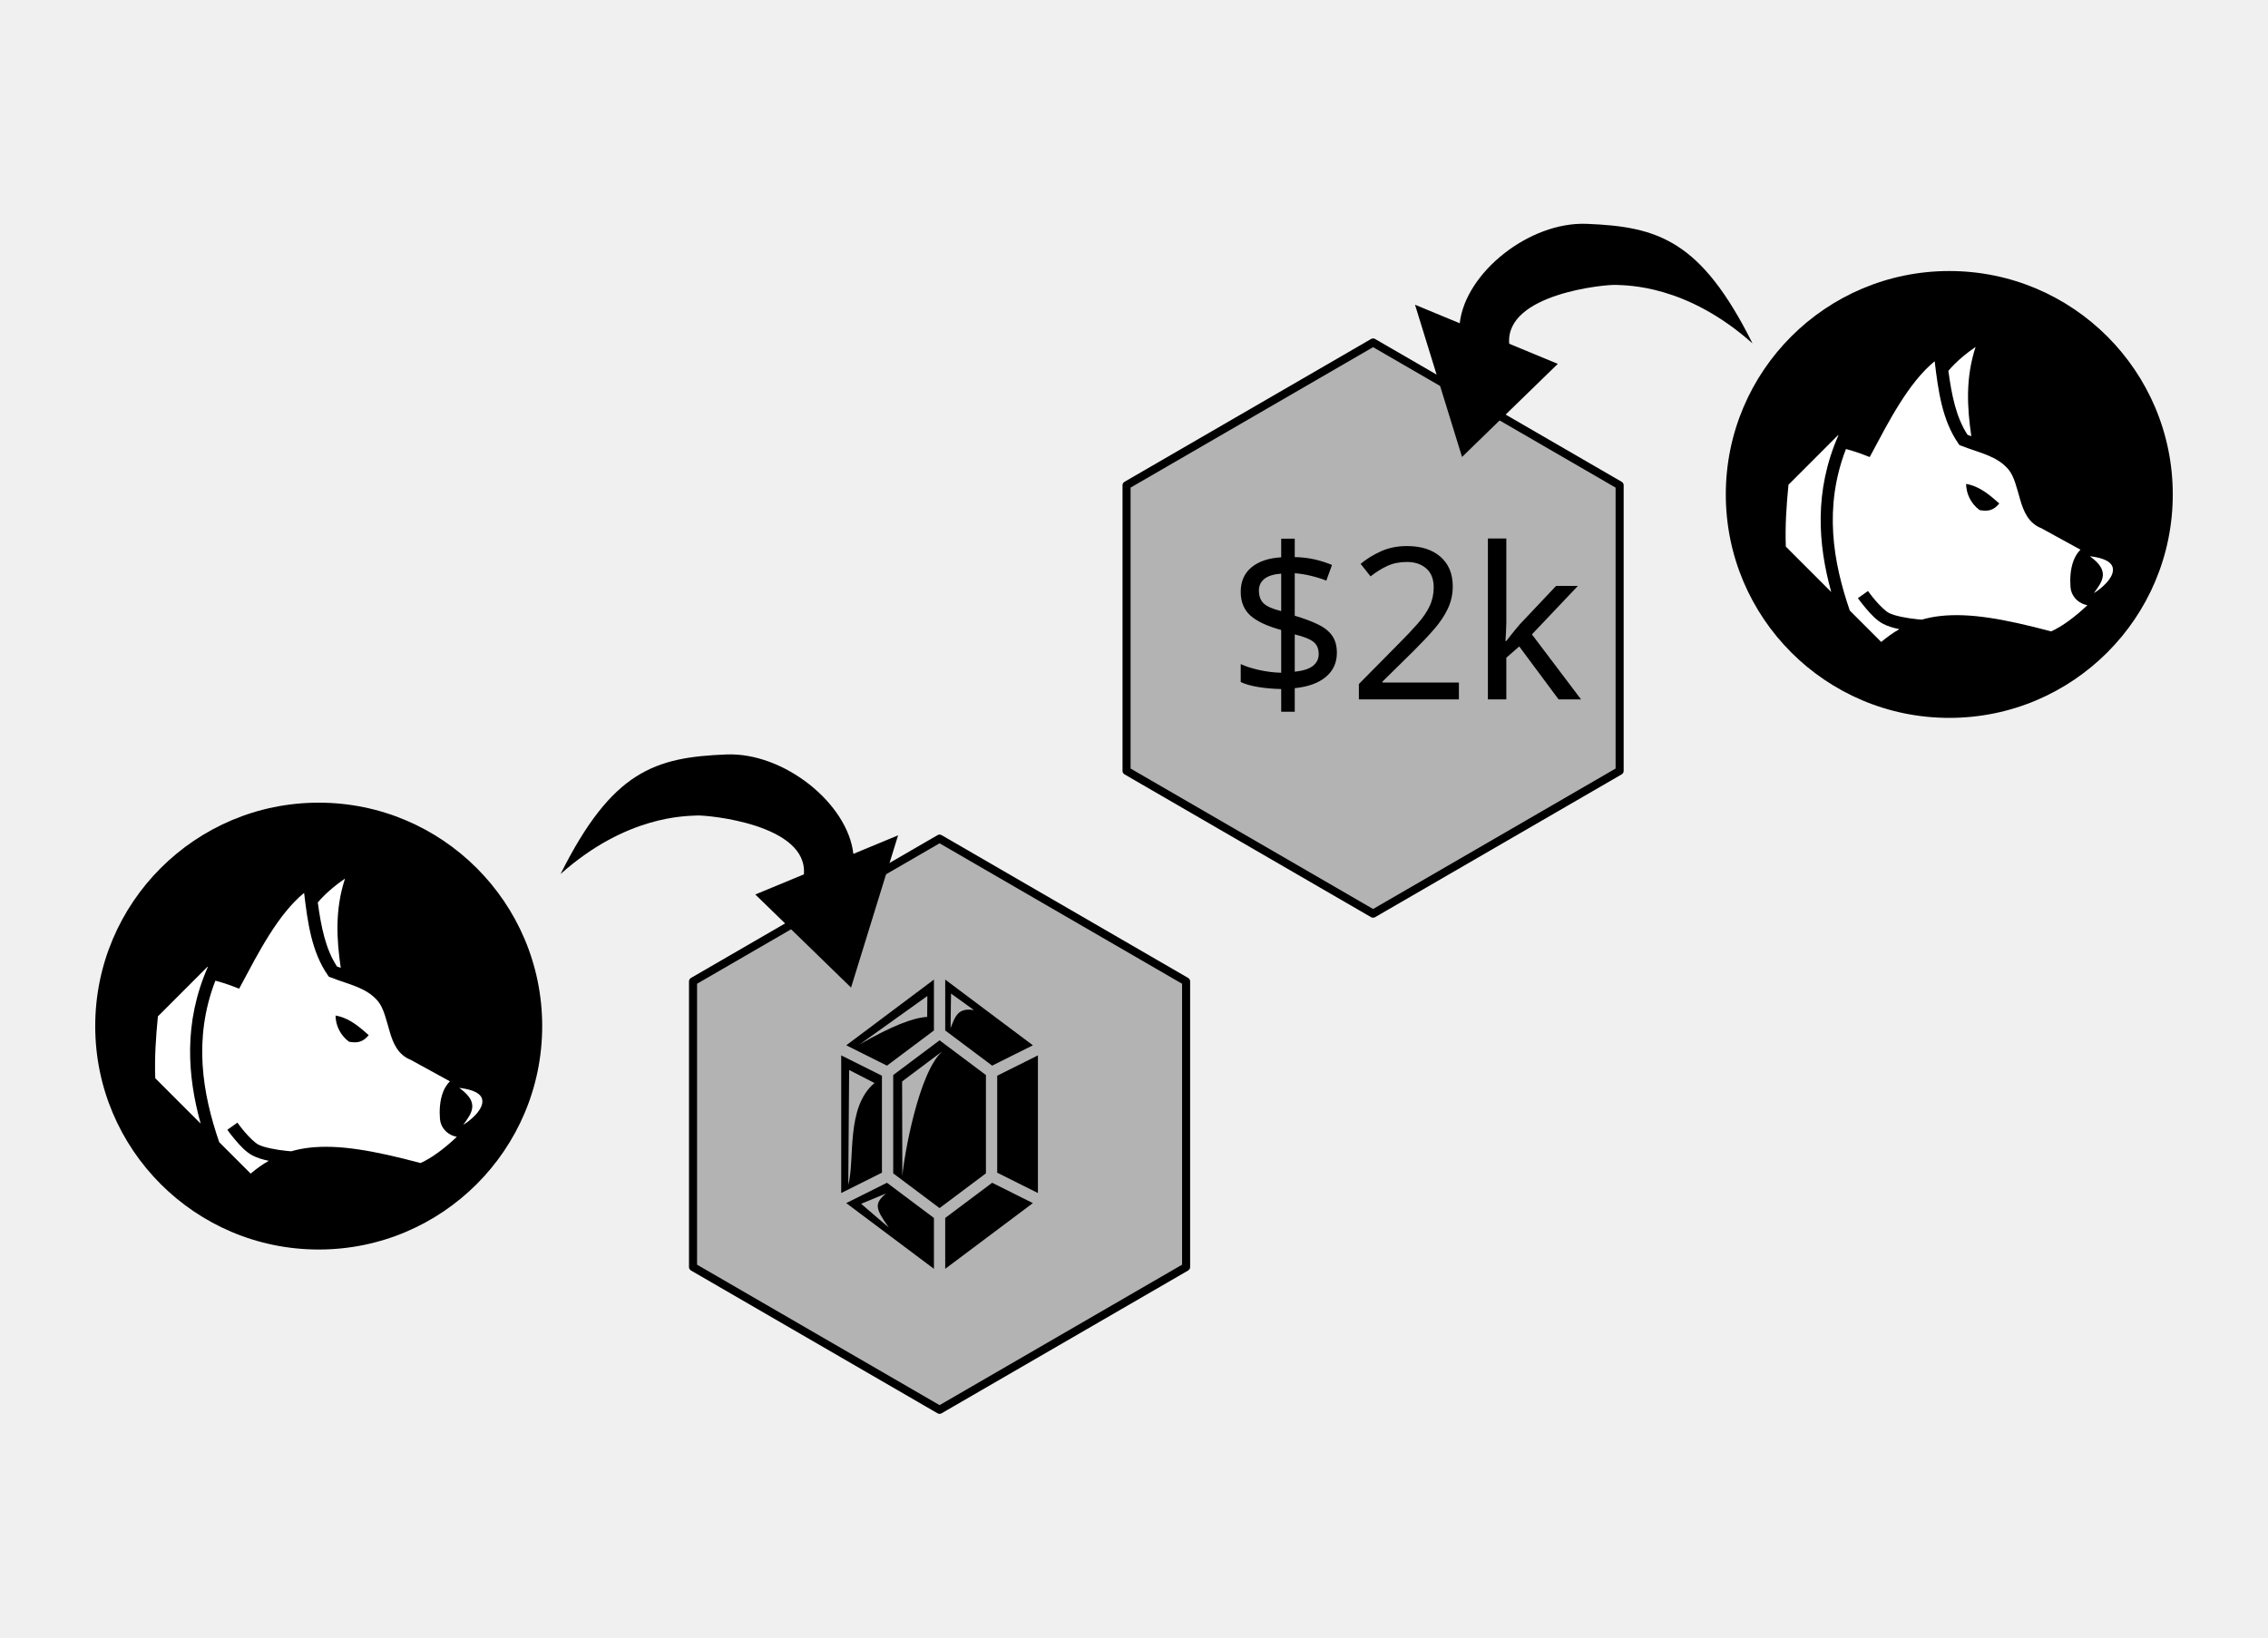
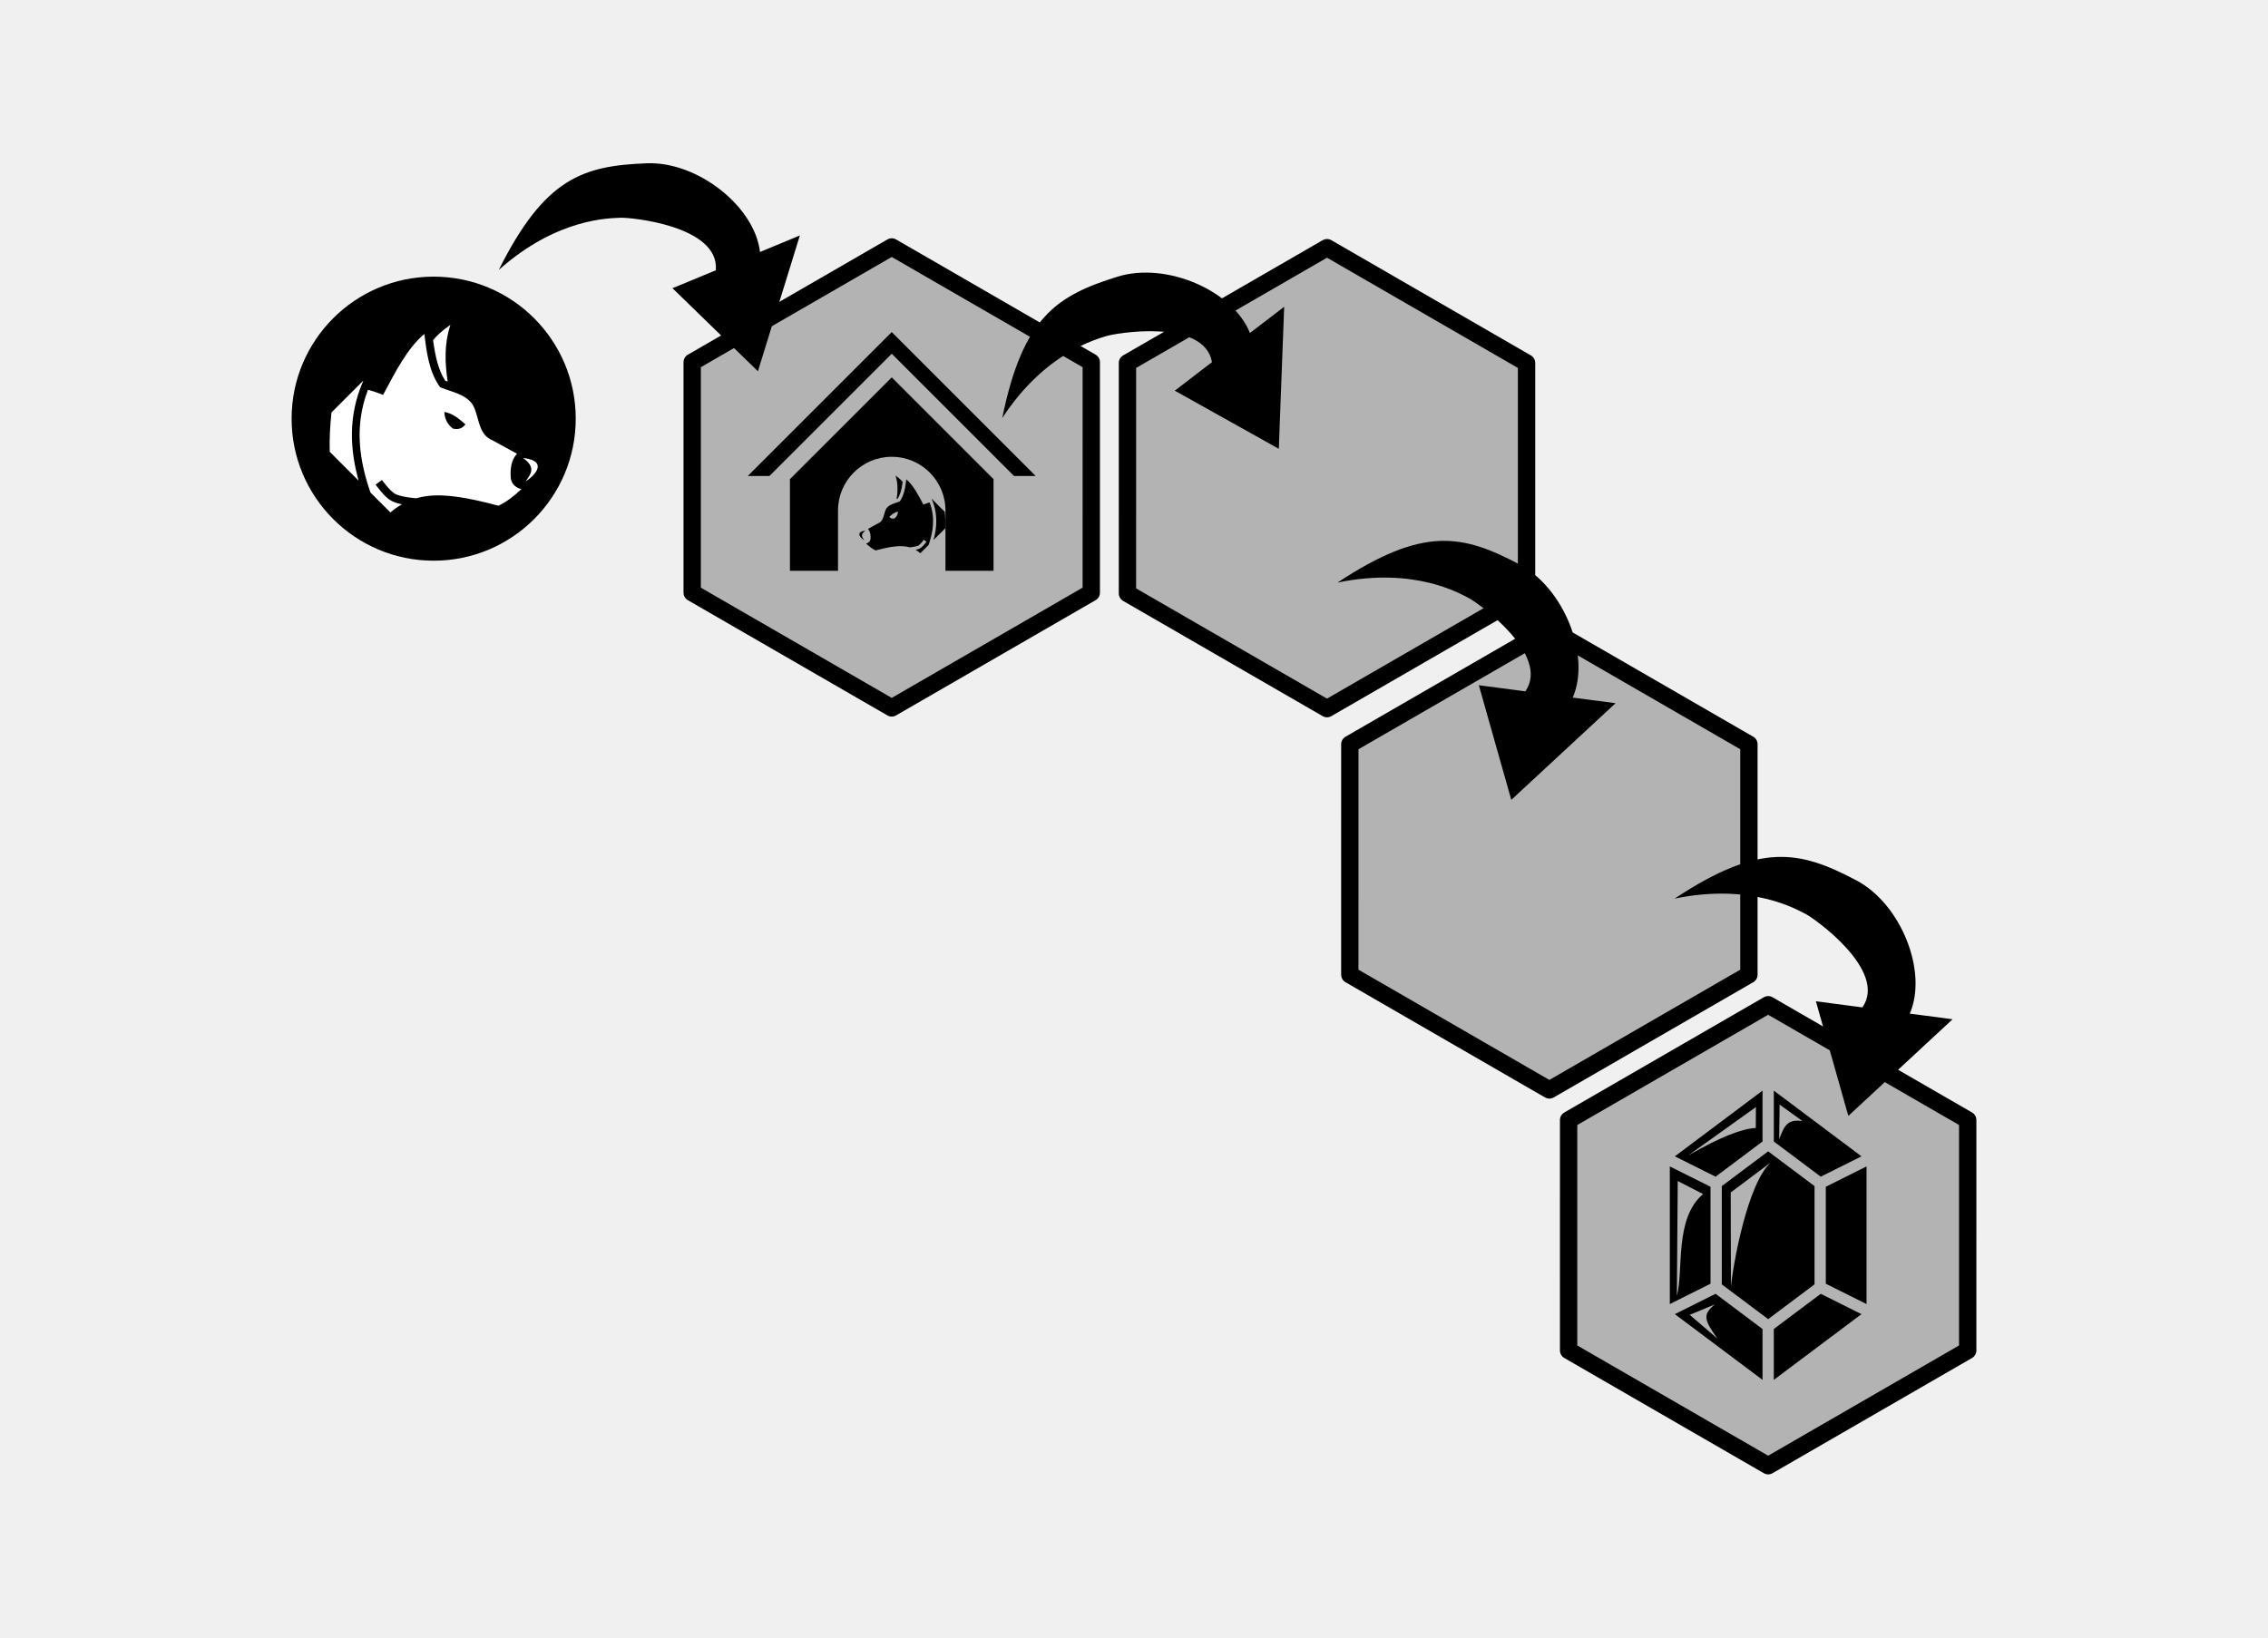
<svg xmlns="http://www.w3.org/2000/svg" version="1.1" id="svg5199" viewBox="0 0 450 325" height="325" width="450">
  <defs id="defs5201" />
  <g transform="translate(0,-727.3622)" id="layer1">
-     <g transform="matrix(0.9515,0,0,0.9515,-564.7412,759.6383)" id="g5217">
-       <circle transform="scale(-1,1)" style="font-style:italic;font-variant:normal;font-weight:normal;font-stretch:normal;font-size:medium;line-height:30.549px;font-family:'Archivo Narrow';-inkscape-font-specification:'Archivo Narrow Italic';text-align:center;letter-spacing:0px;word-spacing:0px;writing-mode:lr-tb;text-anchor:middle;fill:#000000;fill-opacity:1;stroke:none;stroke-width:3.107;stroke-linecap:butt;stroke-linejoin:miter;stroke-miterlimit:4;stroke-dasharray:none;stroke-opacity:1" id="circle5213" cx="-659.987" cy="180.099" r="46.602" />
-       <path d="m 626.452,178.075 c -0.414,4.278 -0.716,8.548 -0.548,12.901 l 9.467,9.467 c -2.741,-9.873 -3.628,-21.024 1.507,-32.706 l -0.08,-0.011 z m 11.988,-7.454 c -4.679,12.132 -2.68,23.565 0.797,33.687 l 6.56,6.56 c 1.22,-1.038 2.473,-1.927 3.774,-2.671 -1.224,-0.249 -2.403,-0.598 -3.389,-1.113 -1.38,-0.721 -2.562,-2.032 -3.547,-3.187 -0.985,-1.156 -1.704,-2.172 -1.704,-2.172 l 2.102,-1.487 c 0,0 0.661,0.93 1.563,1.989 0.903,1.059 2.118,2.231 2.778,2.575 1.218,0.636 3.809,1.118 5.989,1.332 0.297,0.03 0.595,0.054 0.892,0.077 1.173,-0.339 2.39,-0.584 3.663,-0.736 6.14,-0.733 13.453,0.56 23.296,3.186 2.343,-1.027 5.144,-3.151 7.572,-5.467 -0.243,-0.045 -0.484,-0.109 -0.717,-0.19 -1.419,-0.494 -2.667,-1.8 -2.801,-3.551 -0.128,-1.658 -0.067,-3.704 0.635,-5.562 0.307,-0.813 0.78,-1.599 1.42,-2.252 l 0.02,-0.02 -8.178,-4.487 c -1.317,-0.508 -2.29,-1.435 -2.955,-2.483 -0.683,-1.077 -1.091,-2.277 -1.442,-3.473 -0.7,-2.388 -1.221,-4.769 -2.375,-6.21 -2.434,-2.951 -6.101,-3.514 -9.938,-5.035 l -0.364,-0.144 -0.219,-0.321 c -3.373,-4.879 -4.186,-10.954 -4.932,-17.152 -5.514,4.512 -9.691,12.799 -13.009,18.981 l -0.541,1.002 -1.059,-0.411 c -1.346,-0.519 -2.644,-0.938 -3.895,-1.262 z m 40.728,16.507 c 0.04,0.011 0.073,0.03 0.112,0.04 l -0.181,-0.082 z m -18.087,-34.208 c -0.447,0.446 -0.879,0.907 -1.286,1.39 0.691,5.093 1.623,9.729 4.001,13.355 0.258,0.097 0.521,0.191 0.787,0.283 -0.86,-5.892 -1.249,-12.101 0.892,-18.618 -1.736,1.186 -3.187,2.386 -4.395,3.59 z m 28.21,40.066 c 4.348,3.094 2.602,5.271 0.852,7.687 1.149,-0.657 4.441,-3.184 3.921,-5.325 -0.419,-1.725 -3.337,-2.19 -4.772,-2.362 z m -24.054,-14.596 c 1.966,0.783 3.575,2.172 5.18,3.597 -1.273,1.563 -2.539,1.657 -4.11,1.372 -1.803,-1.346 -2.777,-3.339 -2.814,-5.47 0.614,0.112 1.194,0.282 1.744,0.501 z" style="font-style:italic;font-variant:normal;font-weight:normal;font-stretch:normal;font-size:medium;line-height:30.549px;font-family:'Archivo Narrow';-inkscape-font-specification:'Archivo Narrow Italic';text-align:center;letter-spacing:0px;word-spacing:0px;writing-mode:lr-tb;text-anchor:middle;display:inline;fill:#ffffff;fill-opacity:1;stroke:none;stroke-width:0.882;stroke-linecap:butt;stroke-linejoin:miter;stroke-miterlimit:4;stroke-dasharray:none;stroke-opacity:1" id="path5215" />
+     <path style="font-style:normal;font-weight:normal;font-size:medium;line-height:125%;font-family:sans-serif;letter-spacing:0px;word-spacing:0px;fill:#b3b3b3;fill-opacity:1;stroke:#000000;stroke-width:0.84;stroke-linecap:butt;stroke-linejoin:round;stroke-miterlimit:4;stroke-dasharray:none;stroke-dashoffset:0;stroke-opacity:1" id="path5084-7" transform="matrix(3.546869,2.048738,-2.047889,3.548696,1182.882,-3814.341)" d="m 395.482,1093.124 5.581,9.667 -5.581,9.667 -11.163,0 -5.581,-9.667 5.581,-9.667 z" />
+     <path transform="matrix(3.546869,2.048738,-2.047889,3.548696,1226.294,-3739.766)" id="path74" style="font-style:normal;font-weight:normal;font-size:medium;line-height:125%;font-family:sans-serif;letter-spacing:0px;word-spacing:0px;fill:#b3b3b3;fill-opacity:1;stroke:#000000;stroke-width:0.84;stroke-linecap:butt;stroke-linejoin:round;stroke-miterlimit:4;stroke-dasharray:none;stroke-dashoffset:0;stroke-opacity:1" d="m 395.482,1093.124 5.581,9.667 -5.581,9.667 -11.163,0 -5.581,-9.667 5.581,-9.667 z" />
+     <path style="font-style:normal;font-weight:normal;font-size:medium;line-height:125%;font-family:sans-serif;letter-spacing:0px;word-spacing:0px;fill:#b3b3b3;fill-opacity:1;stroke:#000000;stroke-width:0.84;stroke-linecap:butt;stroke-linejoin:round;stroke-miterlimit:4;stroke-dasharray:none;stroke-dashoffset:0;stroke-opacity:1" id="path86" transform="matrix(3.546869,2.048738,-2.047889,3.548696,1138.762,-3890.015)" d="m 395.482,1093.124 5.581,9.667 -5.581,9.667 -11.163,0 -5.581,-9.667 5.581,-9.667 z" />
+     <g id="g4555-8" transform="matrix(0.6048543,0,0,0.6048543,-313.1505,701.5176)">
+       <circle r="46.602" cy="180.099" cx="-659.987" id="circle4551-9" style="font-style:italic;font-variant:normal;font-weight:normal;font-stretch:normal;font-size:medium;line-height:30.549px;font-family:'Archivo Narrow';-inkscape-font-specification:'Archivo Narrow Italic';text-align:center;letter-spacing:0px;word-spacing:0px;writing-mode:lr-tb;text-anchor:middle;fill:#000000;fill-opacity:1;stroke:none;stroke-width:3.107;stroke-linecap:butt;stroke-linejoin:miter;stroke-miterlimit:4;stroke-dasharray:none;stroke-opacity:1" transform="scale(-1,1)" />
+       <path id="path4553-5" style="font-style:italic;font-variant:normal;font-weight:normal;font-stretch:normal;font-size:medium;line-height:30.549px;font-family:'Archivo Narrow';-inkscape-font-specification:'Archivo Narrow Italic';text-align:center;letter-spacing:0px;word-spacing:0px;writing-mode:lr-tb;text-anchor:middle;display:inline;fill:#ffffff;fill-opacity:1;stroke:none;stroke-width:0.882;stroke-linecap:butt;stroke-linejoin:miter;stroke-miterlimit:4;stroke-dasharray:none;stroke-opacity:1" d="m 626.452,178.075 c -0.414,4.278 -0.716,8.548 -0.548,12.901 l 9.467,9.467 c -2.741,-9.873 -3.628,-21.024 1.507,-32.706 l -0.08,-0.011 z m 11.988,-7.454 c -4.679,12.132 -2.68,23.565 0.797,33.687 l 6.56,6.56 c 1.22,-1.038 2.473,-1.927 3.774,-2.671 -1.224,-0.249 -2.403,-0.598 -3.389,-1.113 -1.38,-0.721 -2.562,-2.032 -3.547,-3.187 -0.985,-1.156 -1.704,-2.172 -1.704,-2.172 l 2.102,-1.487 c 0,0 0.661,0.93 1.563,1.989 0.903,1.059 2.118,2.231 2.778,2.575 1.218,0.636 3.809,1.118 5.989,1.332 0.297,0.03 0.595,0.054 0.892,0.077 1.173,-0.339 2.39,-0.584 3.663,-0.736 6.14,-0.733 13.453,0.56 23.296,3.186 2.343,-1.027 5.144,-3.151 7.572,-5.467 -0.243,-0.045 -0.484,-0.109 -0.717,-0.19 -1.419,-0.494 -2.667,-1.8 -2.801,-3.551 -0.128,-1.658 -0.067,-3.704 0.635,-5.562 0.307,-0.813 0.78,-1.599 1.42,-2.252 l 0.02,-0.02 -8.178,-4.487 c -1.317,-0.508 -2.29,-1.435 -2.955,-2.483 -0.683,-1.077 -1.091,-2.277 -1.442,-3.473 -0.7,-2.388 -1.221,-4.769 -2.375,-6.21 -2.434,-2.951 -6.101,-3.514 -9.938,-5.035 l -0.364,-0.144 -0.219,-0.321 c -3.373,-4.879 -4.186,-10.954 -4.932,-17.152 -5.514,4.512 -9.691,12.799 -13.009,18.981 l -0.541,1.002 -1.059,-0.411 c -1.346,-0.519 -2.644,-0.938 -3.895,-1.262 z m 40.728,16.507 c 0.04,0.011 0.073,0.03 0.112,0.04 l -0.181,-0.082 z m -18.087,-34.208 c -0.447,0.446 -0.879,0.907 -1.286,1.39 0.691,5.093 1.623,9.729 4.001,13.355 0.258,0.097 0.521,0.191 0.787,0.283 -0.86,-5.892 -1.249,-12.101 0.892,-18.618 -1.736,1.186 -3.187,2.386 -4.395,3.59 z m 28.21,40.066 c 4.348,3.094 2.602,5.271 0.852,7.687 1.149,-0.657 4.441,-3.184 3.921,-5.325 -0.419,-1.725 -3.337,-2.19 -4.772,-2.362 z m -24.054,-14.596 c 1.966,0.783 3.575,2.172 5.18,3.597 -1.273,1.563 -2.539,1.657 -4.11,1.372 -1.803,-1.346 -2.777,-3.339 -2.814,-5.47 0.614,0.112 1.194,0.282 1.744,0.501 z" />
    </g>
-     <path d="m 412.989,1103.357 5.581,9.667 -5.581,9.667 -11.163,0 -5.581,-9.667 5.581,-9.667 z" id="path6077-3" style="font-style:normal;font-variant:normal;font-weight:normal;font-stretch:normal;font-size:medium;line-height:125%;font-family:sans-serif;-inkscape-font-specification:'Archivo Narrow Italic';text-align:center;letter-spacing:0px;word-spacing:0px;writing-mode:lr-tb;text-anchor:middle;fill:#b3b3b3;fill-opacity:1;stroke:#000000;stroke-width:0.316;stroke-linecap:butt;stroke-linejoin:round;stroke-miterlimit:4;stroke-dasharray:none;stroke-dashoffset:0;stroke-opacity:1" transform="matrix(0,-5.077534,5.060167,0,-5445.665,3019.101)" />
-     <path style="font-style:italic;font-variant:normal;font-weight:normal;font-stretch:normal;font-size:medium;line-height:30.549px;font-family:'Archivo Narrow';-inkscape-font-specification:'Archivo Narrow Italic';text-align:center;letter-spacing:0px;word-spacing:0px;writing-mode:lr-tb;text-anchor:middle;fill:#000000;fill-opacity:1;stroke:none;stroke-width:0.626;stroke-linecap:butt;stroke-linejoin:miter;stroke-opacity:1" id="path5102-0" d="m 144.147,877.091 c 11.365,-0.444 24.047,9.69 25.171,19.732 l 8.873,-3.678 -9.331,30.212 -18.999,-18.476 9.638,-3.992 c 0.841,-9.954 -19.185,-11.795 -21.204,-11.679 -2.149,0.123 -13.944,-0.086 -27.071,11.612 10.237,-20.481 18.727,-23.176 32.923,-23.731 z" />
-     <path transform="matrix(0,-5.077534,5.060167,0,-5359.648,2920.637)" style="font-style:normal;font-variant:normal;font-weight:normal;font-stretch:normal;font-size:medium;line-height:125%;font-family:sans-serif;-inkscape-font-specification:'Archivo Narrow Italic';text-align:center;letter-spacing:0px;word-spacing:0px;writing-mode:lr-tb;text-anchor:middle;fill:#b3b3b3;fill-opacity:1;stroke:#000000;stroke-width:0.316;stroke-linecap:butt;stroke-linejoin:round;stroke-miterlimit:4;stroke-dasharray:none;stroke-dashoffset:0;stroke-opacity:1" id="path5201-1" d="m 412.989,1103.357 5.581,9.667 -5.581,9.667 -11.163,0 -5.581,-9.667 5.581,-9.667 z" />
-     <path d="m 314.8,771.785 c -11.365,-0.444 -24.047,9.69 -25.171,19.732 l -8.873,-3.678 9.331,30.212 18.999,-18.476 -9.638,-3.992 c -0.841,-9.954 19.185,-11.795 21.204,-11.679 2.149,0.123 13.944,-0.086 27.071,11.612 -10.238,-20.481 -18.727,-23.176 -32.923,-23.731 z" id="path5203" style="font-style:italic;font-variant:normal;font-weight:normal;font-stretch:normal;font-size:medium;line-height:30.549px;font-family:'Archivo Narrow';-inkscape-font-specification:'Archivo Narrow Italic';text-align:center;letter-spacing:0px;word-spacing:0px;writing-mode:lr-tb;text-anchor:middle;fill:#000000;fill-opacity:1;stroke:none;stroke-width:0.626;stroke-linecap:butt;stroke-linejoin:miter;stroke-opacity:1" />
-     <path id="path5055" d="m 185.305,921.772 -17.395,13.041 8.079,4.038 9.316,-6.984 v -10.094 z m 2.237,0 v 10.094 l 9.316,6.984 8.079,-4.038 z m 1.153,2.773 4.553,3.286 c -3.123,-0.523 -3.696,1.143 -4.642,3.579 l 0.09,-6.865 z m -4.697,0.488 -0.034,4.146 c -2.741,0.147 -7.059,1.793 -13.411,5.467 l 13.445,-9.614 z m 2.425,8.791 -9.198,6.895 v 19.506 l 9.198,6.896 9.198,-6.896 v -19.506 l -9.198,-6.896 z m 0.524,2.196 c -4.662,4.206 -7.538,20.486 -7.912,24.744 l -0.044,-18.779 7.955,-5.966 z m -20.039,0.794 v 27.317 l 8.079,-4.038 v -19.242 z m 39.03,0 -8.079,4.038 v 19.242 l 8.079,4.038 z m -37.458,2.897 5.031,2.589 c -5.753,4.817 -3.827,15.249 -5.205,20.205 l 0.175,-22.794 z m 7.508,22.384 -8.079,4.038 17.395,13.041 v -10.094 l -9.316,-6.984 z m 20.87,0 -9.316,6.984 v 10.094 l 17.395,-13.041 z m -21.058,2.134 c -2.436,2.024 -2.081,3.028 0.556,6.763 l -5.5,-4.725 4.943,-2.038 z" style="font-style:italic;font-variant:normal;font-weight:normal;font-stretch:normal;font-size:medium;line-height:30.549px;font-family:'Archivo Narrow';-inkscape-font-specification:'Archivo Narrow Italic';text-align:center;letter-spacing:0px;word-spacing:0px;writing-mode:lr-tb;text-anchor:middle;fill:#000000;fill-opacity:1;stroke:none;stroke-width:2.567;stroke-linecap:butt;stroke-linejoin:miter;stroke-opacity:1" />
-     <text xml:space="preserve" style="font-style:normal;font-variant:normal;font-weight:normal;font-stretch:normal;font-size:42.025px;line-height:84.051px;font-family:'Archivo Narrow';-inkscape-font-specification:'Archivo Narrow, Normal';text-align:start;letter-spacing:0px;word-spacing:0px;writing-mode:lr-tb;text-anchor:start;fill:#000000;fill-opacity:1;stroke:none;stroke-width:3.362px;stroke-linecap:butt;stroke-linejoin:miter;stroke-opacity:1" x="243.566" y="866.171" id="text6440">
-       <tspan id="tspan6438" x="243.566" y="866.171" style="stroke-width:3.362px">$2k</tspan>
-     </text>
-     <g id="g4555" transform="matrix(0.9515,0,0,0.9515,-241.2147,654.1278)">
-       <circle r="46.602" cy="180.099" cx="-659.987" id="circle4551" style="font-style:italic;font-variant:normal;font-weight:normal;font-stretch:normal;font-size:medium;line-height:30.549px;font-family:'Archivo Narrow';-inkscape-font-specification:'Archivo Narrow Italic';text-align:center;letter-spacing:0px;word-spacing:0px;writing-mode:lr-tb;text-anchor:middle;fill:#000000;fill-opacity:1;stroke:none;stroke-width:3.107;stroke-linecap:butt;stroke-linejoin:miter;stroke-miterlimit:4;stroke-dasharray:none;stroke-opacity:1" transform="scale(-1,1)" />
-       <path id="path4553" style="font-style:italic;font-variant:normal;font-weight:normal;font-stretch:normal;font-size:medium;line-height:30.549px;font-family:'Archivo Narrow';-inkscape-font-specification:'Archivo Narrow Italic';text-align:center;letter-spacing:0px;word-spacing:0px;writing-mode:lr-tb;text-anchor:middle;display:inline;fill:#ffffff;fill-opacity:1;stroke:none;stroke-width:0.882;stroke-linecap:butt;stroke-linejoin:miter;stroke-miterlimit:4;stroke-dasharray:none;stroke-opacity:1" d="m 626.452,178.075 c -0.414,4.278 -0.716,8.548 -0.548,12.901 l 9.467,9.467 c -2.741,-9.873 -3.628,-21.024 1.507,-32.706 l -0.08,-0.011 z m 11.988,-7.454 c -4.679,12.132 -2.68,23.565 0.797,33.687 l 6.56,6.56 c 1.22,-1.038 2.473,-1.927 3.774,-2.671 -1.224,-0.249 -2.403,-0.598 -3.389,-1.113 -1.38,-0.721 -2.562,-2.032 -3.547,-3.187 -0.985,-1.156 -1.704,-2.172 -1.704,-2.172 l 2.102,-1.487 c 0,0 0.661,0.93 1.563,1.989 0.903,1.059 2.118,2.231 2.778,2.575 1.218,0.636 3.809,1.118 5.989,1.332 0.297,0.03 0.595,0.054 0.892,0.077 1.173,-0.339 2.39,-0.584 3.663,-0.736 6.14,-0.733 13.453,0.56 23.296,3.186 2.343,-1.027 5.144,-3.151 7.572,-5.467 -0.243,-0.045 -0.484,-0.109 -0.717,-0.19 -1.419,-0.494 -2.667,-1.8 -2.801,-3.551 -0.128,-1.658 -0.067,-3.704 0.635,-5.562 0.307,-0.813 0.78,-1.599 1.42,-2.252 l 0.02,-0.02 -8.178,-4.487 c -1.317,-0.508 -2.29,-1.435 -2.955,-2.483 -0.683,-1.077 -1.091,-2.277 -1.442,-3.473 -0.7,-2.388 -1.221,-4.769 -2.375,-6.21 -2.434,-2.951 -6.101,-3.514 -9.938,-5.035 l -0.364,-0.144 -0.219,-0.321 c -3.373,-4.879 -4.186,-10.954 -4.932,-17.152 -5.514,4.512 -9.691,12.799 -13.009,18.981 l -0.541,1.002 -1.059,-0.411 c -1.346,-0.519 -2.644,-0.938 -3.895,-1.262 z m 40.728,16.507 c 0.04,0.011 0.073,0.03 0.112,0.04 l -0.181,-0.082 z m -18.087,-34.208 c -0.447,0.446 -0.879,0.907 -1.286,1.39 0.691,5.093 1.623,9.729 4.001,13.355 0.258,0.097 0.521,0.191 0.787,0.283 -0.86,-5.892 -1.249,-12.101 0.892,-18.618 -1.736,1.186 -3.187,2.386 -4.395,3.59 z m 28.21,40.066 c 4.348,3.094 2.602,5.271 0.852,7.687 1.149,-0.657 4.441,-3.184 3.921,-5.325 -0.419,-1.725 -3.337,-2.19 -4.772,-2.362 z m -24.054,-14.596 c 1.966,0.783 3.575,2.172 5.18,3.597 -1.273,1.563 -2.539,1.657 -4.11,1.372 -1.803,-1.346 -2.777,-3.339 -2.814,-5.47 0.614,0.112 1.194,0.282 1.744,0.501 z" />
+     <g id="g103" transform="matrix(1.290535,0,0,1.290535,26.94532,-211.7524)">
+       <path transform="matrix(2.748371,1.58751,-1.586852,2.749786,794.595,-2850.296)" id="path78" style="font-style:normal;font-weight:normal;font-size:medium;line-height:125%;font-family:sans-serif;letter-spacing:0px;word-spacing:0px;fill:#b3b3b3;fill-opacity:1;stroke:#000000;stroke-width:0.84;stroke-linecap:butt;stroke-linejoin:round;stroke-miterlimit:4;stroke-dasharray:none;stroke-dashoffset:0;stroke-opacity:1" d="m 395.482,1093.124 5.581,9.667 -5.581,9.667 -11.163,0 -5.581,-9.667 5.581,-9.667 z" />
+       <g id="g21" transform="matrix(0.4760118,0,0,0.4760118,52.88802,793.3381)">
+         <path d="m 150.175,27.452 c 0.169,1.744 0.292,3.484 0.223,5.258 l -3.86,3.859 c 1.118,-4.024 1.479,-8.569 -0.614,-13.33 l 0.032,-0.004 z m -4.888,-3.038 c 1.908,4.945 1.093,9.605 -0.325,13.73 l -2.674,2.674 c -0.497,-0.423 -1.008,-0.786 -1.539,-1.089 0.499,-0.101 0.98,-0.244 1.382,-0.453 0.563,-0.294 1.045,-0.828 1.446,-1.299 0.402,-0.471 0.695,-0.885 0.695,-0.885 l -0.857,-0.606 c 0,0 -0.269,0.379 -0.637,0.811 -0.368,0.432 -0.864,0.909 -1.133,1.05 -0.497,0.259 -1.553,0.456 -2.442,0.543 -0.121,0.013 -0.242,0.022 -0.364,0.032 -0.478,-0.138 -0.974,-0.238 -1.493,-0.3 -2.503,-0.299 -5.485,0.228 -9.498,1.298 -0.955,-0.419 -2.097,-1.284 -3.087,-2.228 0.099,-0.018 0.197,-0.045 0.292,-0.077 0.579,-0.201 1.087,-0.733 1.142,-1.447 0.052,-0.676 0.027,-1.509 -0.259,-2.267 -0.125,-0.331 -0.318,-0.652 -0.579,-0.918 l -0.008,-0.008 3.334,-1.829 c 0.537,-0.207 0.934,-0.585 1.205,-1.012 0.278,-0.439 0.445,-0.928 0.588,-1.415 0.286,-0.973 0.498,-1.944 0.968,-2.531 0.993,-1.203 2.488,-1.432 4.052,-2.052 l 0.148,-0.059 0.089,-0.131 c 1.375,-1.989 1.707,-4.465 2.011,-6.991 2.248,1.839 3.951,5.217 5.304,7.736 l 0.22,0.408 0.432,-0.168 c 0.549,-0.212 1.078,-0.382 1.588,-0.514 z m -16.605,6.728 c -0.016,0.004 -0.029,0.013 -0.046,0.017 l 0.074,-0.034 z m 7.374,-13.942 c 0.182,0.182 0.358,0.37 0.524,0.567 -0.282,2.076 -0.662,3.965 -1.631,5.443 -0.105,0.04 -0.212,0.078 -0.321,0.115 0.351,-2.402 0.509,-4.932 -0.364,-7.588 0.708,0.483 1.299,0.973 1.792,1.463 z m -11.501,16.33 c -1.773,1.261 -1.061,2.148 -0.347,3.133 -0.468,-0.268 -1.811,-1.298 -1.598,-2.17 0.171,-0.703 1.36,-0.893 1.946,-0.963 z m 9.807,-5.949 c -0.802,0.319 -1.457,0.885 -2.112,1.466 0.519,0.637 1.035,0.675 1.676,0.559 0.735,-0.549 1.132,-1.361 1.147,-2.229 -0.25,0.046 -0.487,0.115 -0.711,0.204 z" style="font-variation-settings:normal;display:inline;vector-effect:none;fill:#000000;fill-opacity:1;stroke:none;stroke-width:0.473;stroke-linecap:round;stroke-linejoin:round;stroke-miterlimit:4;stroke-dasharray:none;stroke-dashoffset:0;stroke-opacity:1;paint-order:markers fill stroke;stop-color:#000000" id="path25834-6-8" />
+         <path id="rect8-6-4" style="font-variation-settings:normal;display:inline;vector-effect:none;fill:#000000;fill-opacity:1;stroke-width:0.473;stroke-linecap:round;stroke-linejoin:round;stroke-miterlimit:4;stroke-dasharray:none;stroke-dashoffset:0;stroke-opacity:1;paint-order:markers fill stroke;stop-color:#000000" d="M 133.049,-30.622 86.551,15.874 h 6.993 l 39.505,-39.504 39.502,39.504 h 6.992 z m 5.3e-4,14.628 -32.88,32.878 V 46.497 h 15.527 V 27.18 a 17.35,17.35 0 0 1 0,-0.162 17.35,17.35 0 0 1 17.197,-17.35 17.35,17.35 0 0 1 0.153,0 17.35,17.35 0 0 1 17.352,17.35 17.35,17.35 0 0 1 -0.002,0.162 h 0.002 V 46.497 h 15.526 V 16.883 Z" />
+       </g>
    </g>
+     <path d="m 128.333,759.766 c 10.14,-0.396 21.455,8.646 22.457,17.605 l 7.916,-3.281 -8.325,26.955 -16.951,-16.484 8.599,-3.562 c 0.75,-8.881 -17.116,-10.523 -18.918,-10.42 -1.917,0.11 -12.44,-0.077 -24.153,10.36 9.134,-18.273 16.708,-20.678 29.373,-21.172 z" id="path5203-2" style="font-style:italic;font-variant:normal;font-weight:normal;font-stretch:normal;font-size:medium;line-height:30.549px;font-family:'Archivo Narrow';-inkscape-font-specification:'Archivo Narrow Italic';text-align:center;letter-spacing:0px;word-spacing:0px;writing-mode:lr-tb;text-anchor:middle;fill:#000000;fill-opacity:1;stroke:none;stroke-width:0.559;stroke-linecap:butt;stroke-linejoin:miter;stroke-opacity:1" />
+     <path d="m 221.751,782.266 c 9.692,-3.007 22.961,2.798 26.248,11.193 l 6.797,-5.218 -1.065,28.191 -20.64,-11.535 7.384,-5.666 c -1.574,-8.772 -19.257,-5.735 -20.97,-5.169 -1.824,0.602 -12.037,3.145 -20.648,16.258 4.093,-20.014 10.787,-24.297 22.893,-28.053 z" id="path105" style="font-style:italic;font-variant:normal;font-weight:normal;font-stretch:normal;font-size:medium;line-height:30.549px;font-family:'Archivo Narrow';-inkscape-font-specification:'Archivo Narrow Italic';text-align:center;letter-spacing:0px;word-spacing:0px;writing-mode:lr-tb;text-anchor:middle;fill:#000000;fill-opacity:1;stroke:none;stroke-width:0.559;stroke-linecap:butt;stroke-linejoin:miter;stroke-opacity:1" />
+     <path d="m 301.403,839.331 c 8.98,4.727 14.257,18.215 10.646,26.475 l 8.496,1.117 -20.687,19.181 -6.438,-22.751 9.228,1.215 c 5.09,-7.316 -9.562,-17.671 -11.173,-18.483 -1.715,-0.864 -10.735,-6.287 -26.097,-3.104 17.046,-11.258 24.808,-9.553 36.024,-3.649 z" id="path107" style="font-style:italic;font-variant:normal;font-weight:normal;font-stretch:normal;font-size:medium;line-height:30.549px;font-family:'Archivo Narrow';-inkscape-font-specification:'Archivo Narrow Italic';text-align:center;letter-spacing:0px;word-spacing:0px;writing-mode:lr-tb;text-anchor:middle;fill:#000000;fill-opacity:1;stroke:none;stroke-width:0.559;stroke-linecap:butt;stroke-linejoin:miter;stroke-opacity:1" />
+     <path d="m 368.279,902.053 c 8.979,4.727 14.257,18.215 10.646,26.475 l 8.496,1.117 -20.687,19.181 -6.438,-22.751 9.228,1.215 c 5.09,-7.316 -9.562,-17.671 -11.173,-18.483 -1.715,-0.864 -10.735,-6.287 -26.097,-3.104 17.046,-11.258 24.808,-9.553 36.024,-3.649 z" id="path109" style="font-style:italic;font-variant:normal;font-weight:normal;font-stretch:normal;font-size:medium;line-height:30.549px;font-family:'Archivo Narrow';-inkscape-font-specification:'Archivo Narrow Italic';text-align:center;letter-spacing:0px;word-spacing:0px;writing-mode:lr-tb;text-anchor:middle;fill:#000000;fill-opacity:1;stroke:none;stroke-width:0.559;stroke-linecap:butt;stroke-linejoin:miter;stroke-opacity:1" />
+     <path id="path5055" d="m 349.709,943.809 -17.395,13.041 8.079,4.038 9.316,-6.984 v -10.094 z m 2.237,0 v 10.094 l 9.316,6.984 8.079,-4.038 z m 1.153,2.773 4.553,3.286 c -3.123,-0.523 -3.696,1.143 -4.642,3.579 l 0.09,-6.865 z m -4.697,0.488 -0.034,4.146 c -2.741,0.147 -7.059,1.793 -13.411,5.467 l 13.445,-9.614 z m 2.425,8.791 -9.198,6.895 v 19.506 l 9.198,6.896 9.198,-6.896 v -19.506 l -9.198,-6.896 z m 0.524,2.196 c -4.662,4.206 -7.538,20.486 -7.912,24.744 l -0.044,-18.779 7.955,-5.966 z m -20.039,0.794 v 27.317 l 8.079,-4.038 v -19.242 z m 39.03,0 -8.079,4.038 v 19.242 l 8.079,4.038 z m -37.458,2.897 5.031,2.589 c -5.753,4.817 -3.827,15.249 -5.205,20.205 l 0.175,-22.794 z m 7.508,22.384 -8.079,4.038 17.395,13.041 v -10.095 l -9.316,-6.984 z m 20.87,0 -9.316,6.984 v 10.094 l 17.395,-13.041 z m -21.058,2.134 c -2.436,2.024 -2.081,3.028 0.556,6.763 l -5.5,-4.725 4.943,-2.038 z" style="font-style:italic;font-variant:normal;font-weight:normal;font-stretch:normal;font-size:medium;line-height:30.549px;font-family:'Archivo Narrow';-inkscape-font-specification:'Archivo Narrow Italic';text-align:center;letter-spacing:0px;word-spacing:0px;writing-mode:lr-tb;text-anchor:middle;fill:#000000;fill-opacity:1;stroke:none;stroke-width:2.567;stroke-linecap:butt;stroke-linejoin:miter;stroke-opacity:1" />
  </g>
</svg>
